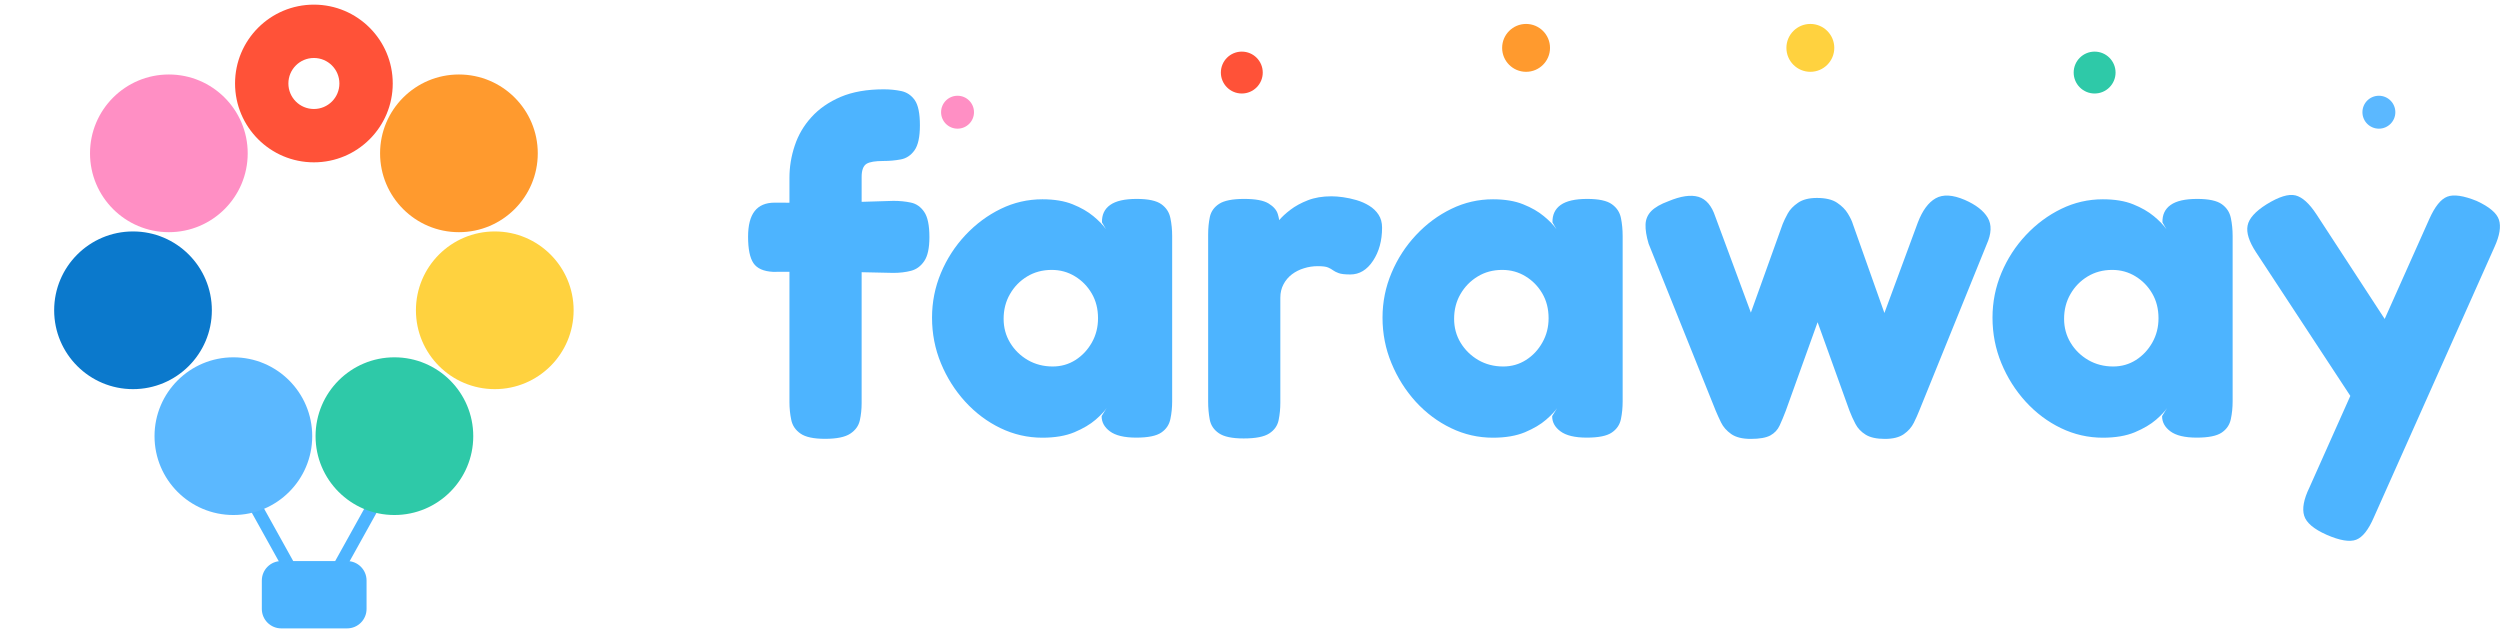
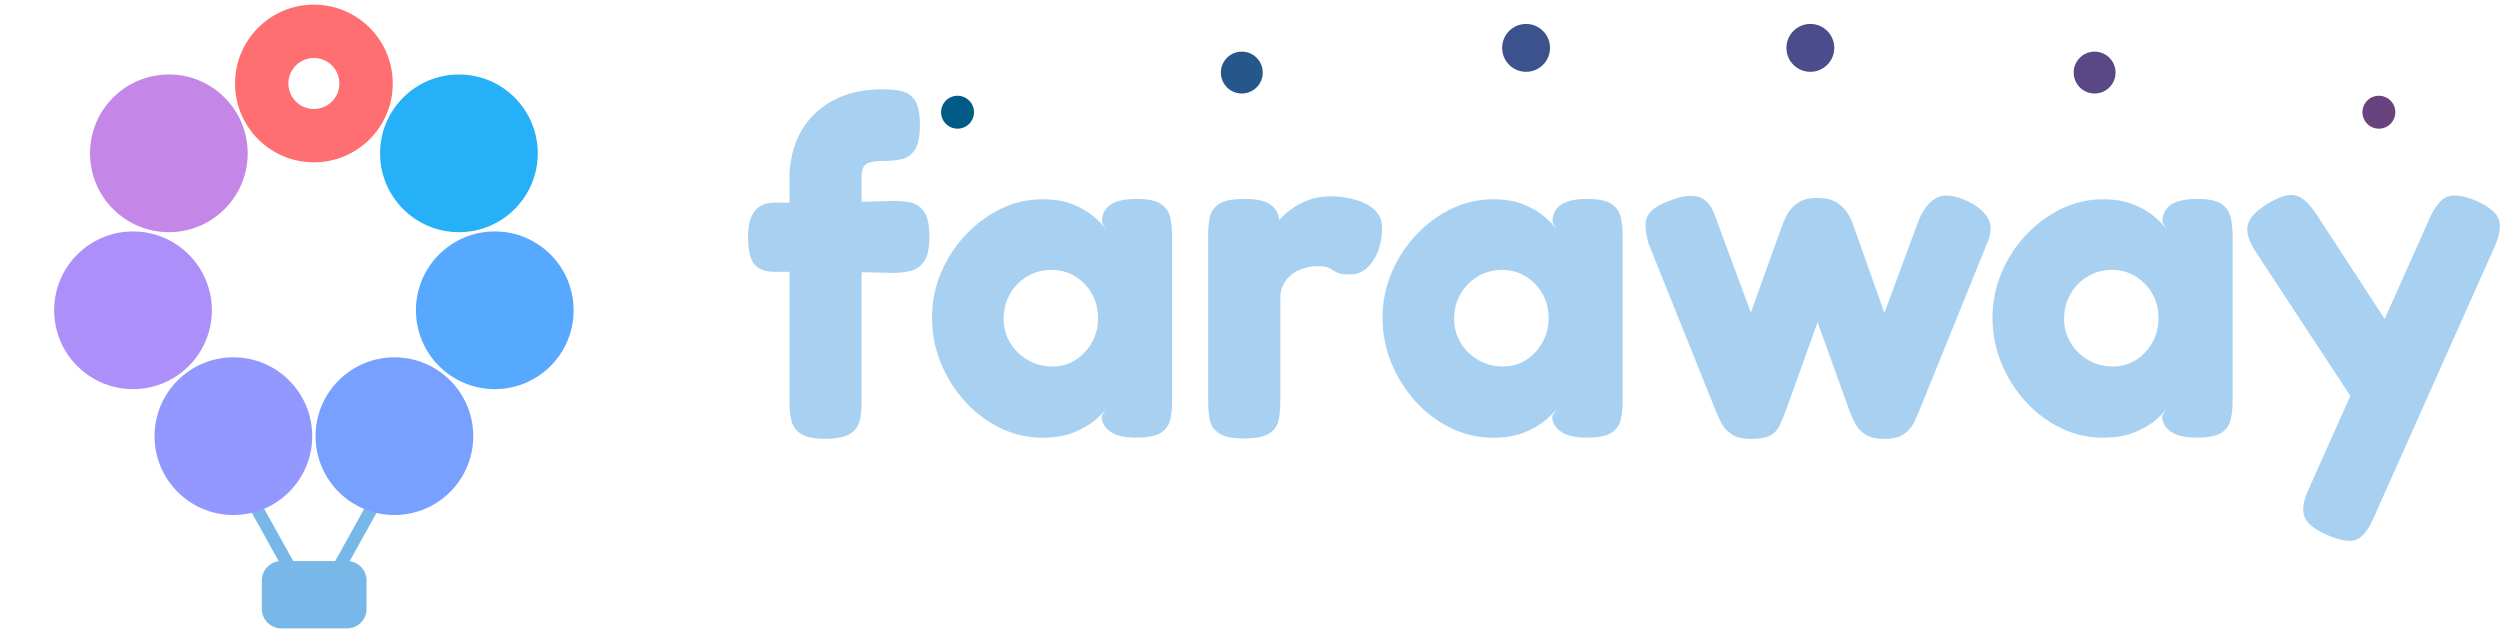
<svg xmlns="http://www.w3.org/2000/svg" width="334.19" height="84" viewBox="0 0 334.19 84" role="img" aria-label="faraway">
-   <path d="M33.5 66.5L38.5 75.5M50.5 66.5L45.5 75.5" stroke="#4DB4FF" stroke-width="1.7" stroke-linecap="round" fill="none" />
-   <rect x="35" y="75" width="14" height="9" rx="2.6" fill="#4DB4FF" />
+   <path d="M33.5 66.5L38.5 75.5M50.5 66.5L45.5 75.5" stroke="#78B8E8" stroke-width="1.7" stroke-linecap="round" fill="none" />
+   <rect x="35" y="75" width="14" height="9" rx="2.6" fill="#78B8E8" />
  <g transform="translate(6 0) scale(0.62) translate(-6 -6)">
-     <path d="M47 24a17 17 0 1 0 34 0a17 17 0 1 0 -34 0ZM58.5 24a5.5 5.5 0 1 0 11 0a5.5 5.5 0 1 0 -11 0Z" fill="#FF5238" fill-rule="evenodd" />
-     <circle cx="95.27" cy="39.06" r="17" fill="#FF9A2E" />
-     <circle cx="103" cy="72.9" r="17" fill="#FFD23F" />
-     <circle cx="81.36" cy="100.04" r="17" fill="#2EC9A8" />
-     <circle cx="46.64" cy="100.04" r="17" fill="#5BB8FF" />
-     <circle cx="25" cy="72.9" r="17" fill="#0B79CC" />
-     <circle cx="32.73" cy="39.06" r="17" fill="#FF8FC4" />
+     <path d="M47 24a17 17 0 1 0 34 0a17 17 0 1 0 -34 0ZM58.5 24a5.5 5.5 0 1 0 11 0a5.5 5.5 0 1 0 -11 0Z" fill="#FF6E70" fill-rule="evenodd" />
+     <circle cx="95.27" cy="39.06" r="17" fill="#26B0F7" />
+     <circle cx="103" cy="72.9" r="17" fill="#57A8FF" />
+     <circle cx="81.36" cy="100.04" r="17" fill="#78A0FF" />
+     <circle cx="46.64" cy="100.04" r="17" fill="#9398FF" />
+     <circle cx="25" cy="72.9" r="17" fill="#AC8FF8" />
+     <circle cx="32.73" cy="39.06" r="17" fill="#C487E8" />
  </g>
  <g transform="translate(99.15 58)">
-     <path d="M11.14 0.66Q8.86 0.66 7.86 -0.04Q6.85 -0.74 6.62 -1.88Q6.38 -3.02 6.38 -4.26V-34.22Q6.38 -36.43 7.09 -38.54Q7.79 -40.66 9.32 -42.34Q10.85 -44.03 13.23 -45.05Q15.62 -46.06 18.98 -46.06Q20.21 -46.06 21.32 -45.83Q22.43 -45.6 23.13 -44.62Q23.82 -43.63 23.82 -41.25Q23.82 -38.93 23.1 -37.91Q22.38 -36.9 21.27 -36.69Q20.16 -36.48 18.91 -36.48Q18.13 -36.48 17.57 -36.39Q17.01 -36.3 16.68 -36.1Q16.35 -35.89 16.19 -35.45Q16.03 -35.01 16.03 -34.35V-4.11Q16.03 -2.9 15.79 -1.81Q15.55 -0.72 14.51 -0.03Q13.47 0.66 11.14 0.66ZM4.4 -30.91 11.44 -30.88 20.29 -31.15Q21.52 -31.15 22.61 -30.92Q23.7 -30.69 24.39 -29.68Q25.09 -28.67 25.09 -26.3Q25.09 -24.11 24.4 -23.1Q23.71 -22.08 22.63 -21.8Q21.55 -21.52 20.27 -21.52L11.92 -21.7L4.18 -21.66Q2.29 -21.76 1.57 -22.82Q0.85 -23.89 0.85 -26.35Q0.85 -28.66 1.73 -29.78Q2.61 -30.91 4.4 -30.91Z" fill="#4DB4FF" />
-     <path d="M52.74 0.5Q50.35 0.5 49.22 -0.34Q48.1 -1.17 48.11 -2.38L48.78 -3.46Q48.37 -2.82 47.3 -1.89Q46.22 -0.96 44.47 -0.22Q42.72 0.51 40.19 0.51Q37.25 0.51 34.59 -0.77Q31.94 -2.05 29.88 -4.3Q27.82 -6.56 26.63 -9.44Q25.44 -12.32 25.44 -15.54Q25.44 -18.67 26.63 -21.51Q27.82 -24.35 29.91 -26.58Q32 -28.8 34.63 -30.08Q37.26 -31.36 40.19 -31.36Q42.58 -31.36 44.24 -30.69Q45.9 -30.02 47.01 -29.1Q48.11 -28.19 48.69 -27.36L48.16 -28.27Q48.11 -29.79 49.25 -30.6Q50.38 -31.41 52.8 -31.41Q55.12 -31.41 56.1 -30.7Q57.07 -30 57.3 -28.86Q57.54 -27.73 57.54 -26.45V-4.35Q57.54 -3.1 57.3 -1.98Q57.07 -0.85 56.09 -0.18Q55.1 0.5 52.74 0.5ZM41.57 -9.01Q43.25 -9.01 44.62 -9.88Q45.98 -10.75 46.81 -12.22Q47.63 -13.68 47.63 -15.46Q47.63 -17.33 46.79 -18.77Q45.95 -20.21 44.55 -21.06Q43.15 -21.92 41.44 -21.92Q39.6 -21.92 38.15 -21.04Q36.7 -20.16 35.86 -18.69Q35.01 -17.22 35.01 -15.38Q35.01 -13.62 35.88 -12.18Q36.75 -10.74 38.24 -9.87Q39.73 -9.01 41.57 -9.01Z" fill="#4DB4FF" />
-     <path d="M67.1 0.61Q64.78 0.61 63.78 -0.09Q62.77 -0.78 62.56 -1.93Q62.35 -3.07 62.35 -4.3V-26.62Q62.35 -27.92 62.58 -29.01Q62.82 -30.1 63.82 -30.75Q64.83 -31.41 67.17 -31.41Q69.44 -31.41 70.43 -30.8Q71.42 -30.19 71.66 -29.39Q71.9 -28.59 71.9 -28.02L71.14 -27.63Q71.3 -27.9 71.84 -28.56Q72.38 -29.22 73.35 -29.96Q74.32 -30.7 75.68 -31.23Q77.04 -31.76 78.83 -31.76Q79.52 -31.76 80.38 -31.64Q81.25 -31.52 82.18 -31.25Q83.1 -30.98 83.88 -30.5Q84.66 -30.02 85.13 -29.3Q85.6 -28.58 85.6 -27.57Q85.6 -24.96 84.39 -23.14Q83.18 -21.31 81.36 -21.31Q80.27 -21.31 79.8 -21.49Q79.33 -21.66 79.06 -21.86Q78.8 -22.06 78.39 -22.24Q77.98 -22.42 77.01 -22.42Q76.05 -22.42 75.16 -22.14Q74.27 -21.87 73.55 -21.33Q72.83 -20.78 72.42 -19.99Q72 -19.2 72 -18.21V-4.18Q72 -2.94 71.77 -1.83Q71.54 -0.72 70.52 -0.06Q69.5 0.61 67.1 0.61Z" fill="#4DB4FF" />
-     <path d="M112.96 0.5Q110.58 0.5 109.45 -0.34Q108.32 -1.17 108.34 -2.38L109.01 -3.46Q108.59 -2.82 107.52 -1.89Q106.45 -0.96 104.7 -0.22Q102.94 0.51 100.42 0.51Q97.47 0.51 94.82 -0.77Q92.16 -2.05 90.1 -4.3Q88.05 -6.56 86.86 -9.44Q85.66 -12.32 85.66 -15.54Q85.66 -18.67 86.86 -21.51Q88.05 -24.35 90.14 -26.58Q92.22 -28.8 94.86 -30.08Q97.49 -31.36 100.42 -31.36Q102.8 -31.36 104.46 -30.69Q106.13 -30.02 107.23 -29.1Q108.34 -28.19 108.91 -27.36L108.38 -28.27Q108.34 -29.79 109.47 -30.6Q110.61 -31.41 113.02 -31.41Q115.34 -31.41 116.32 -30.7Q117.3 -30 117.53 -28.86Q117.76 -27.73 117.76 -26.45V-4.35Q117.76 -3.1 117.53 -1.98Q117.3 -0.85 116.31 -0.18Q115.33 0.5 112.96 0.5ZM101.79 -9.01Q103.47 -9.01 104.84 -9.88Q106.21 -10.75 107.03 -12.22Q107.86 -13.68 107.86 -15.46Q107.86 -17.33 107.02 -18.77Q106.18 -20.21 104.78 -21.06Q103.38 -21.92 101.66 -21.92Q99.82 -21.92 98.38 -21.04Q96.93 -20.16 96.08 -18.69Q95.23 -17.22 95.23 -15.38Q95.23 -13.62 96.1 -12.18Q96.98 -10.74 98.46 -9.87Q99.95 -9.01 101.79 -9.01Z" fill="#4DB4FF" />
-     <path d="M134.88 0.67Q133.2 0.67 132.27 0.02Q131.34 -0.64 130.91 -1.53Q130.48 -2.42 130.21 -3.07L121.23 -25.42Q120.78 -26.94 120.82 -27.98Q120.85 -29.02 121.58 -29.78Q122.32 -30.53 123.87 -31.1Q126.35 -32.14 127.89 -31.69Q129.42 -31.23 130.14 -29.06L134.9 -16.21L139.15 -28.05Q139.39 -28.66 139.83 -29.46Q140.27 -30.26 141.21 -30.9Q142.14 -31.54 143.73 -31.54Q145.47 -31.54 146.42 -30.9Q147.38 -30.26 147.87 -29.44Q148.37 -28.62 148.54 -28.03L152.75 -16.16L157.22 -28.26Q158.14 -30.66 159.6 -31.49Q161.06 -32.32 163.49 -31.28Q165.73 -30.3 166.56 -28.9Q167.39 -27.49 166.42 -25.33L157.39 -3.06Q157.12 -2.37 156.68 -1.48Q156.24 -0.59 155.34 0.04Q154.43 0.67 152.82 0.67Q151.15 0.67 150.25 0.11Q149.34 -0.45 148.88 -1.33Q148.42 -2.21 148.08 -3.1L143.82 -14.93L139.57 -3.1Q139.14 -1.97 138.74 -1.11Q138.35 -0.26 137.5 0.21Q136.64 0.67 134.88 0.67Z" fill="#4DB4FF" />
-     <path d="M194.5 0.5Q192.11 0.5 190.98 -0.34Q189.86 -1.17 189.87 -2.38L190.54 -3.46Q190.13 -2.82 189.06 -1.89Q187.98 -0.96 186.23 -0.22Q184.48 0.51 181.95 0.51Q179.01 0.51 176.35 -0.77Q173.7 -2.05 171.64 -4.3Q169.58 -6.56 168.39 -9.44Q167.2 -12.32 167.2 -15.54Q167.2 -18.67 168.39 -21.51Q169.58 -24.35 171.67 -26.58Q173.76 -28.8 176.39 -30.08Q179.02 -31.36 181.95 -31.36Q184.34 -31.36 186 -30.69Q187.66 -30.02 188.77 -29.1Q189.87 -28.19 190.45 -27.36L189.92 -28.27Q189.87 -29.79 191.01 -30.6Q192.14 -31.41 194.56 -31.41Q196.88 -31.41 197.86 -30.7Q198.83 -30 199.06 -28.86Q199.3 -27.73 199.3 -26.45V-4.35Q199.3 -3.1 199.06 -1.98Q198.83 -0.85 197.85 -0.18Q196.86 0.5 194.5 0.5ZM183.33 -9.01Q185.01 -9.01 186.38 -9.88Q187.74 -10.75 188.57 -12.22Q189.39 -13.68 189.39 -15.46Q189.39 -17.33 188.55 -18.77Q187.71 -20.21 186.31 -21.06Q184.91 -21.92 183.2 -21.92Q181.36 -21.92 179.91 -21.04Q178.46 -20.16 177.62 -18.69Q176.77 -17.22 176.77 -15.38Q176.77 -13.62 177.64 -12.18Q178.51 -10.74 180 -9.87Q181.49 -9.01 183.33 -9.01Z" fill="#4DB4FF" />
-     <path d="M211.87 13.49Q209.28 12.34 208.86 10.93Q208.43 9.52 209.55 7.2L225.58 -28.7Q226.7 -31.22 227.99 -31.71Q229.28 -32.21 231.92 -31.14Q234.46 -29.97 234.9 -28.62Q235.34 -27.28 234.32 -25.02L218.18 11.15Q217.1 13.66 215.81 14.15Q214.51 14.64 211.87 13.49ZM217.44 -1.41 202.42 -24.29Q201.02 -26.43 201.3 -27.85Q201.57 -29.26 203.84 -30.69Q206.32 -32.22 207.7 -31.88Q209.07 -31.54 210.51 -29.34L221.57 -12.38Z" fill="#4DB4FF" />
+     <path d="M11.14 0.66Q8.86 0.66 7.86 -0.04Q6.85 -0.74 6.62 -1.88Q6.38 -3.02 6.38 -4.26V-34.22Q6.38 -36.43 7.09 -38.54Q7.79 -40.66 9.32 -42.34Q10.85 -44.03 13.23 -45.05Q15.62 -46.06 18.98 -46.06Q20.21 -46.06 21.32 -45.83Q22.43 -45.6 23.13 -44.62Q23.82 -43.63 23.82 -41.25Q23.82 -38.93 23.1 -37.91Q22.38 -36.9 21.27 -36.69Q20.16 -36.48 18.91 -36.48Q18.13 -36.48 17.57 -36.39Q17.01 -36.3 16.68 -36.1Q16.35 -35.89 16.19 -35.45Q16.03 -35.01 16.03 -34.35V-4.11Q16.03 -2.9 15.79 -1.81Q15.55 -0.72 14.51 -0.03Q13.47 0.66 11.14 0.66ZM4.4 -30.91 11.44 -30.88 20.29 -31.15Q21.52 -31.15 22.61 -30.92Q23.7 -30.69 24.39 -29.68Q25.09 -28.67 25.09 -26.3Q25.09 -24.11 24.4 -23.1Q23.71 -22.08 22.63 -21.8Q21.55 -21.52 20.27 -21.52L11.92 -21.7L4.18 -21.66Q2.29 -21.76 1.57 -22.82Q0.85 -23.89 0.85 -26.35Q0.85 -28.66 1.73 -29.78Q2.61 -30.91 4.4 -30.91Z" fill="#A8D1F1" />
+     <path d="M52.74 0.5Q50.35 0.5 49.22 -0.34Q48.1 -1.17 48.11 -2.38L48.78 -3.46Q48.37 -2.82 47.3 -1.89Q46.22 -0.96 44.47 -0.22Q42.72 0.51 40.19 0.51Q37.25 0.51 34.59 -0.77Q31.94 -2.05 29.88 -4.3Q27.82 -6.56 26.63 -9.44Q25.44 -12.32 25.44 -15.54Q25.44 -18.67 26.63 -21.51Q27.82 -24.35 29.91 -26.58Q32 -28.8 34.63 -30.08Q37.26 -31.36 40.19 -31.36Q42.58 -31.36 44.24 -30.69Q45.9 -30.02 47.01 -29.1Q48.11 -28.19 48.69 -27.36L48.16 -28.27Q48.11 -29.79 49.25 -30.6Q50.38 -31.41 52.8 -31.41Q55.12 -31.41 56.1 -30.7Q57.07 -30 57.3 -28.86Q57.54 -27.73 57.54 -26.45V-4.35Q57.54 -3.1 57.3 -1.98Q57.07 -0.85 56.09 -0.18Q55.1 0.5 52.74 0.5ZM41.57 -9.01Q43.25 -9.01 44.62 -9.88Q45.98 -10.75 46.81 -12.22Q47.63 -13.68 47.63 -15.46Q47.63 -17.33 46.79 -18.77Q45.95 -20.21 44.55 -21.06Q43.15 -21.92 41.44 -21.92Q39.6 -21.92 38.15 -21.04Q36.7 -20.16 35.86 -18.69Q35.01 -17.22 35.01 -15.38Q35.01 -13.62 35.88 -12.18Q36.75 -10.74 38.24 -9.87Q39.73 -9.01 41.57 -9.01Z" fill="#A8D1F1" />
+     <path d="M67.1 0.61Q64.78 0.61 63.78 -0.09Q62.77 -0.78 62.56 -1.93Q62.35 -3.07 62.35 -4.3V-26.62Q62.35 -27.92 62.58 -29.01Q62.82 -30.1 63.82 -30.75Q64.83 -31.41 67.17 -31.41Q69.44 -31.41 70.43 -30.8Q71.42 -30.19 71.66 -29.39Q71.9 -28.59 71.9 -28.02L71.14 -27.63Q71.3 -27.9 71.84 -28.56Q72.38 -29.22 73.35 -29.96Q74.32 -30.7 75.68 -31.23Q77.04 -31.76 78.83 -31.76Q79.52 -31.76 80.38 -31.64Q81.25 -31.52 82.18 -31.25Q83.1 -30.98 83.88 -30.5Q84.66 -30.02 85.13 -29.3Q85.6 -28.58 85.6 -27.57Q85.6 -24.96 84.39 -23.14Q83.18 -21.31 81.36 -21.31Q80.27 -21.31 79.8 -21.49Q79.33 -21.66 79.06 -21.86Q78.8 -22.06 78.39 -22.24Q77.98 -22.42 77.01 -22.42Q76.05 -22.42 75.16 -22.14Q74.27 -21.87 73.55 -21.33Q72.83 -20.78 72.42 -19.99Q72 -19.2 72 -18.21V-4.18Q72 -2.94 71.77 -1.83Q71.54 -0.72 70.52 -0.06Q69.5 0.61 67.1 0.61Z" fill="#A8D1F1" />
+     <path d="M112.96 0.5Q110.58 0.5 109.45 -0.34Q108.32 -1.17 108.34 -2.38L109.01 -3.46Q108.59 -2.82 107.52 -1.89Q106.45 -0.96 104.7 -0.22Q102.94 0.51 100.42 0.51Q97.47 0.51 94.82 -0.77Q92.16 -2.05 90.1 -4.3Q88.05 -6.56 86.86 -9.44Q85.66 -12.32 85.66 -15.54Q85.66 -18.67 86.86 -21.51Q88.05 -24.35 90.14 -26.58Q92.22 -28.8 94.86 -30.08Q97.49 -31.36 100.42 -31.36Q102.8 -31.36 104.46 -30.69Q106.13 -30.02 107.23 -29.1Q108.34 -28.19 108.91 -27.36L108.38 -28.27Q108.34 -29.79 109.47 -30.6Q110.61 -31.41 113.02 -31.41Q115.34 -31.41 116.32 -30.7Q117.3 -30 117.53 -28.86Q117.76 -27.73 117.76 -26.45V-4.35Q117.76 -3.1 117.53 -1.98Q117.3 -0.85 116.31 -0.18Q115.33 0.5 112.96 0.5ZM101.79 -9.01Q103.47 -9.01 104.84 -9.88Q106.21 -10.75 107.03 -12.22Q107.86 -13.68 107.86 -15.46Q107.86 -17.33 107.02 -18.77Q106.18 -20.21 104.78 -21.06Q103.38 -21.92 101.66 -21.92Q99.82 -21.92 98.38 -21.04Q96.93 -20.16 96.08 -18.69Q95.23 -17.22 95.23 -15.38Q95.23 -13.62 96.1 -12.18Q96.98 -10.74 98.46 -9.87Q99.95 -9.01 101.79 -9.01Z" fill="#A8D1F1" />
+     <path d="M134.88 0.67Q133.2 0.67 132.27 0.02Q131.34 -0.64 130.91 -1.53Q130.48 -2.42 130.21 -3.07L121.23 -25.42Q120.78 -26.94 120.82 -27.98Q120.85 -29.02 121.58 -29.78Q122.32 -30.53 123.87 -31.1Q126.35 -32.14 127.89 -31.69Q129.42 -31.23 130.14 -29.06L134.9 -16.21L139.15 -28.05Q139.39 -28.66 139.83 -29.46Q140.27 -30.26 141.21 -30.9Q142.14 -31.54 143.73 -31.54Q145.47 -31.54 146.42 -30.9Q147.38 -30.26 147.87 -29.44Q148.37 -28.62 148.54 -28.03L152.75 -16.16L157.22 -28.26Q158.14 -30.66 159.6 -31.49Q161.06 -32.32 163.49 -31.28Q165.73 -30.3 166.56 -28.9Q167.39 -27.49 166.42 -25.33L157.39 -3.06Q157.12 -2.37 156.68 -1.48Q156.24 -0.59 155.34 0.04Q154.43 0.67 152.82 0.67Q151.15 0.67 150.25 0.11Q149.34 -0.45 148.88 -1.33Q148.42 -2.21 148.08 -3.1L143.82 -14.93L139.57 -3.1Q139.14 -1.97 138.74 -1.11Q138.35 -0.26 137.5 0.21Q136.64 0.67 134.88 0.67Z" fill="#A8D1F1" />
+     <path d="M194.5 0.5Q192.11 0.5 190.98 -0.34Q189.86 -1.17 189.87 -2.38L190.54 -3.46Q190.13 -2.82 189.06 -1.89Q187.98 -0.96 186.23 -0.22Q184.48 0.51 181.95 0.51Q179.01 0.51 176.35 -0.77Q173.7 -2.05 171.64 -4.3Q169.58 -6.56 168.39 -9.44Q167.2 -12.32 167.2 -15.54Q167.2 -18.67 168.39 -21.51Q169.58 -24.35 171.67 -26.58Q173.76 -28.8 176.39 -30.08Q179.02 -31.36 181.95 -31.36Q184.34 -31.36 186 -30.69Q187.66 -30.02 188.77 -29.1Q189.87 -28.19 190.45 -27.36L189.92 -28.27Q189.87 -29.79 191.01 -30.6Q192.14 -31.41 194.56 -31.41Q196.88 -31.41 197.86 -30.7Q198.83 -30 199.06 -28.86Q199.3 -27.73 199.3 -26.45V-4.35Q199.3 -3.1 199.06 -1.98Q198.83 -0.85 197.85 -0.18Q196.86 0.5 194.5 0.5ZM183.33 -9.01Q185.01 -9.01 186.38 -9.88Q187.74 -10.75 188.57 -12.22Q189.39 -13.68 189.39 -15.46Q189.39 -17.33 188.55 -18.77Q187.71 -20.21 186.31 -21.06Q184.91 -21.92 183.2 -21.92Q181.36 -21.92 179.91 -21.04Q178.46 -20.16 177.62 -18.69Q176.77 -17.22 176.77 -15.38Q176.77 -13.62 177.64 -12.18Q178.51 -10.74 180 -9.87Q181.49 -9.01 183.33 -9.01Z" fill="#A8D1F1" />
+     <path d="M211.87 13.49Q209.28 12.34 208.86 10.93Q208.43 9.52 209.55 7.2L225.58 -28.7Q226.7 -31.22 227.99 -31.71Q229.28 -32.21 231.92 -31.14Q234.46 -29.97 234.9 -28.62Q235.34 -27.28 234.32 -25.02L218.18 11.15Q217.1 13.66 215.81 14.15Q214.51 14.64 211.87 13.49ZM217.44 -1.41 202.42 -24.29Q201.02 -26.43 201.3 -27.85Q201.57 -29.26 203.84 -30.69Q206.32 -32.22 207.7 -31.88Q209.07 -31.54 210.51 -29.34L221.57 -12.38Z" fill="#A8D1F1" />
  </g>
-   <circle cx="128.0" cy="15.0" r="2.2" fill="#FF8FC4" />
-   <circle cx="166.0" cy="9.7" r="2.8" fill="#FF5238" />
-   <circle cx="204.0" cy="6.4" r="3.2" fill="#FF9A2E" />
-   <circle cx="242.0" cy="6.4" r="3.2" fill="#FFD23F" />
-   <circle cx="280.0" cy="9.7" r="2.8" fill="#2EC9A8" />
-   <circle cx="318.0" cy="15.0" r="2.2" fill="#5BB8FF" />
+   <circle cx="128.0" cy="15.0" r="2.2" fill="#005C86" />
+   <circle cx="166.0" cy="9.7" r="2.8" fill="#26578B" />
+   <circle cx="204.0" cy="6.4" r="3.2" fill="#3B528D" />
+   <circle cx="242.0" cy="6.4" r="3.2" fill="#4B4D8B" />
+   <circle cx="280.0" cy="9.7" r="2.8" fill="#5A4886" />
+   <circle cx="318.0" cy="15.0" r="2.2" fill="#68437D" />
</svg>
